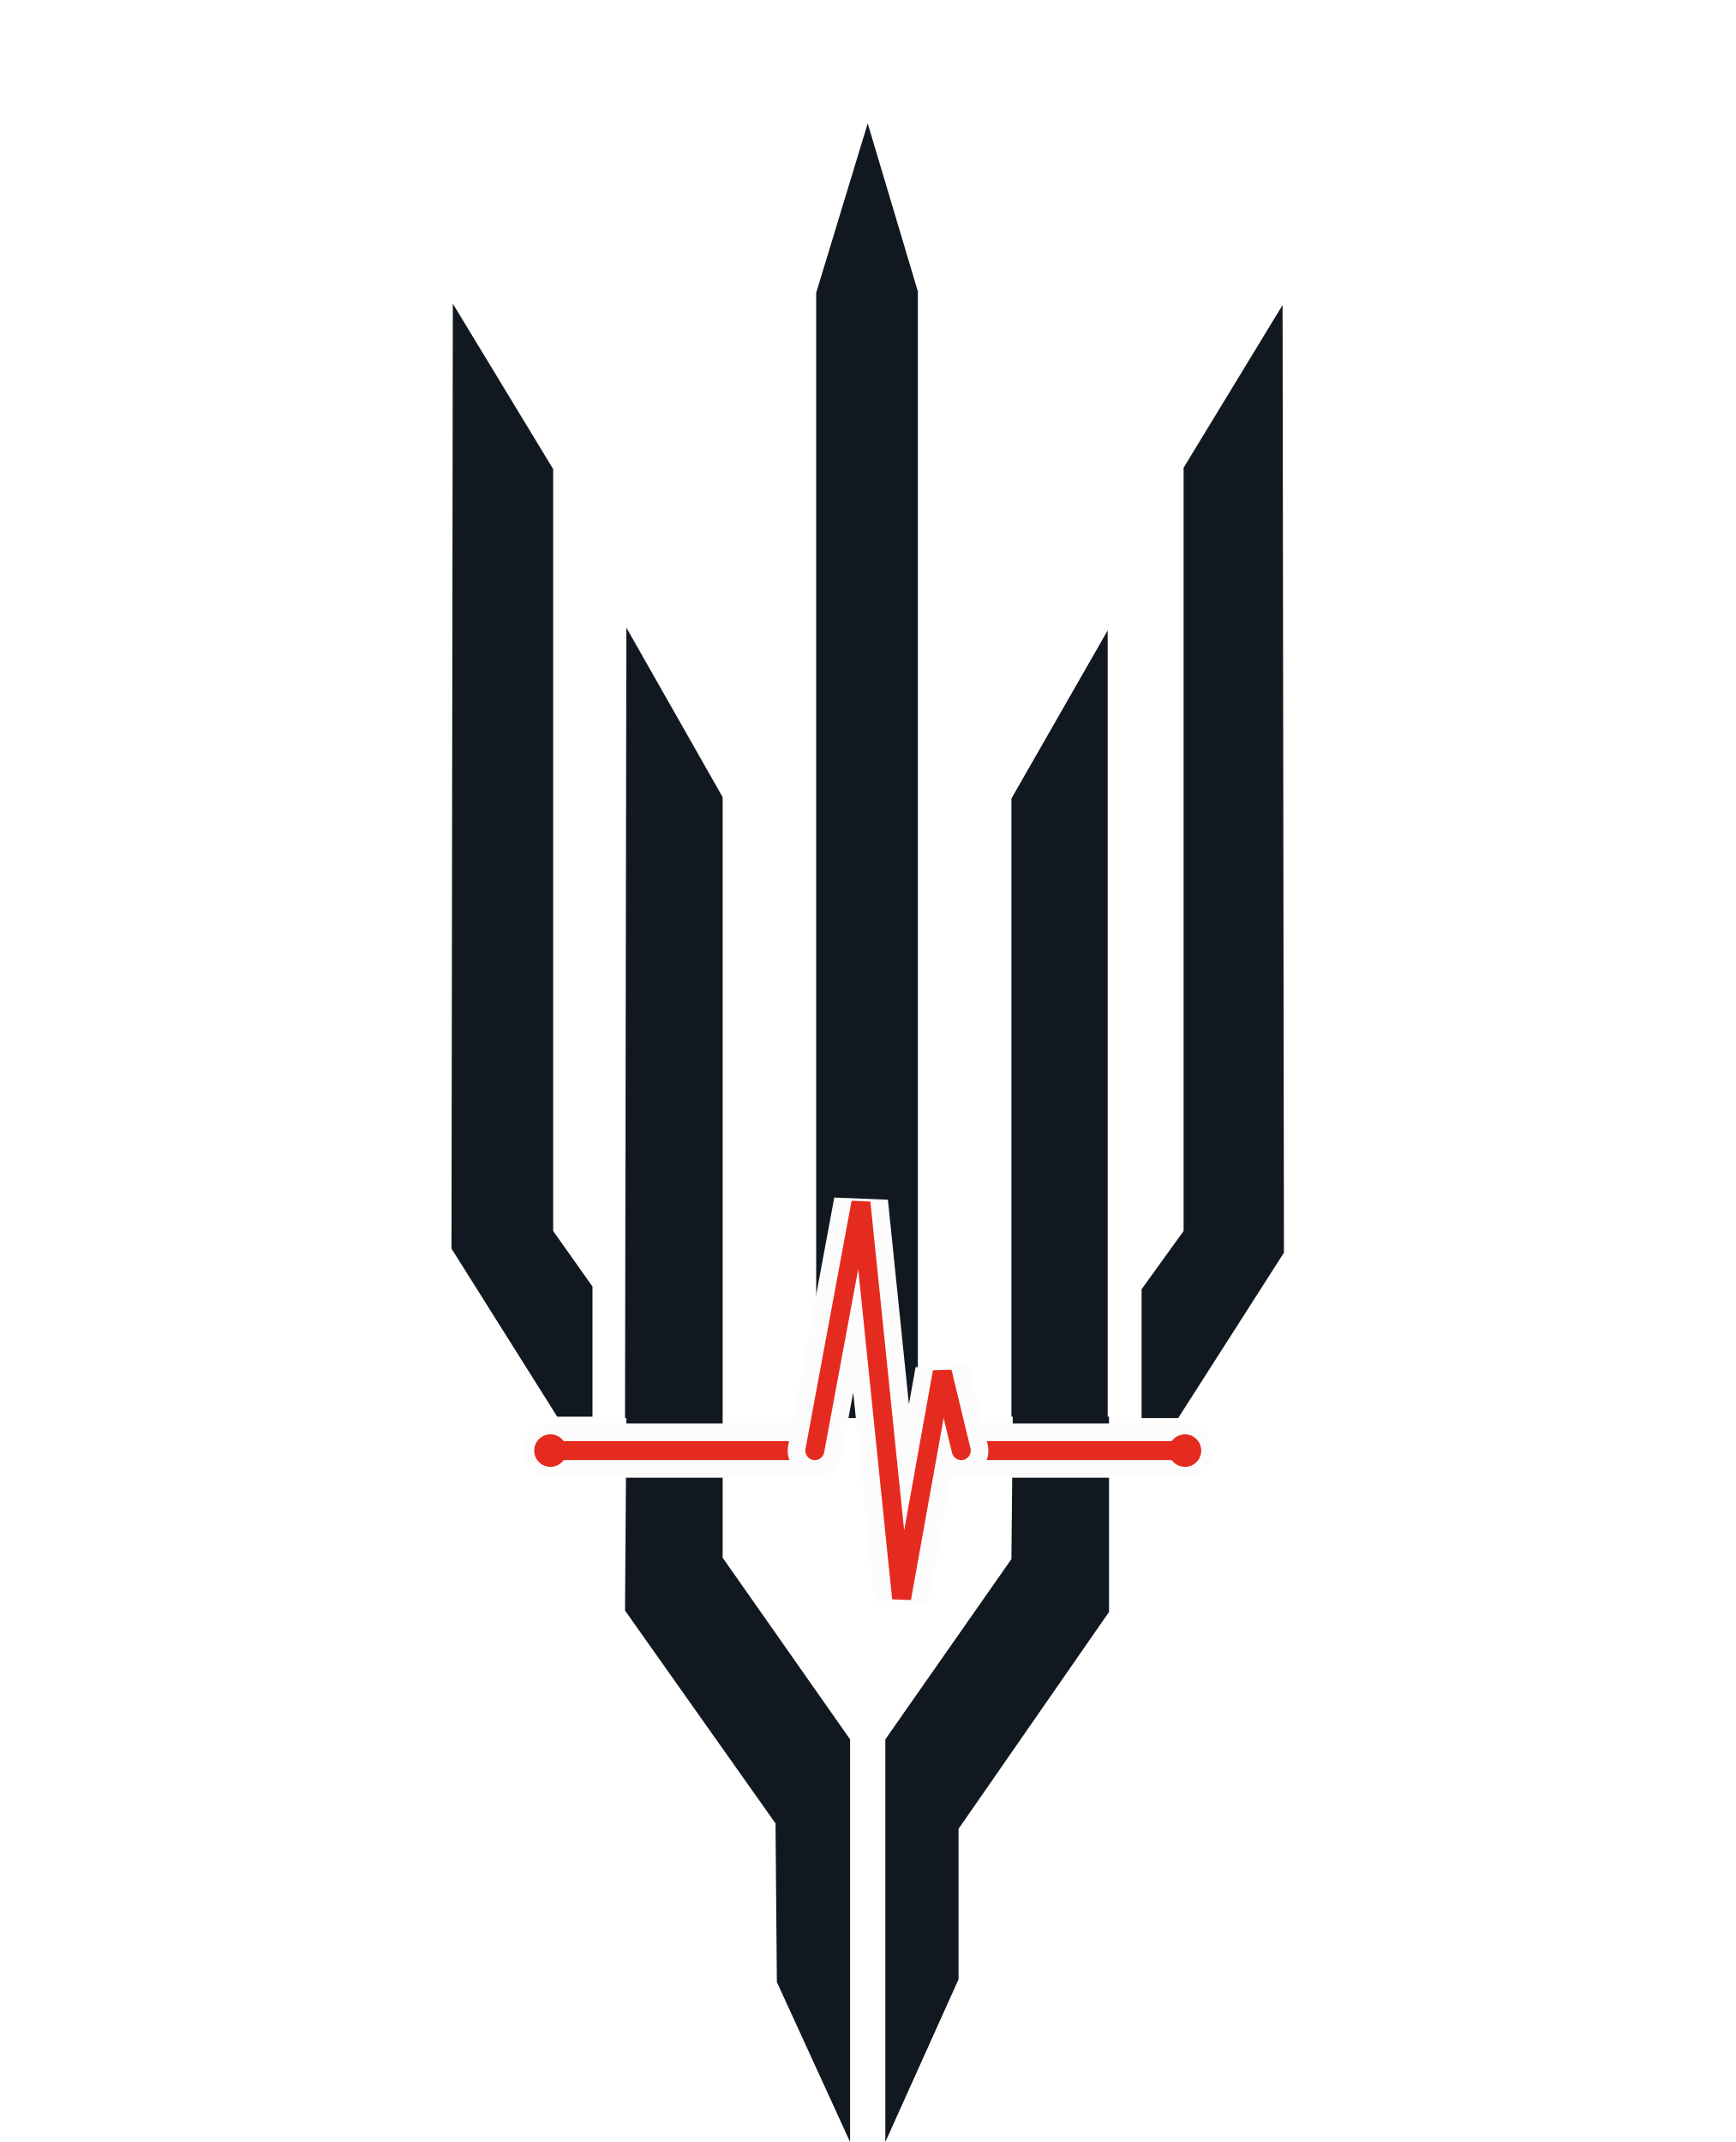
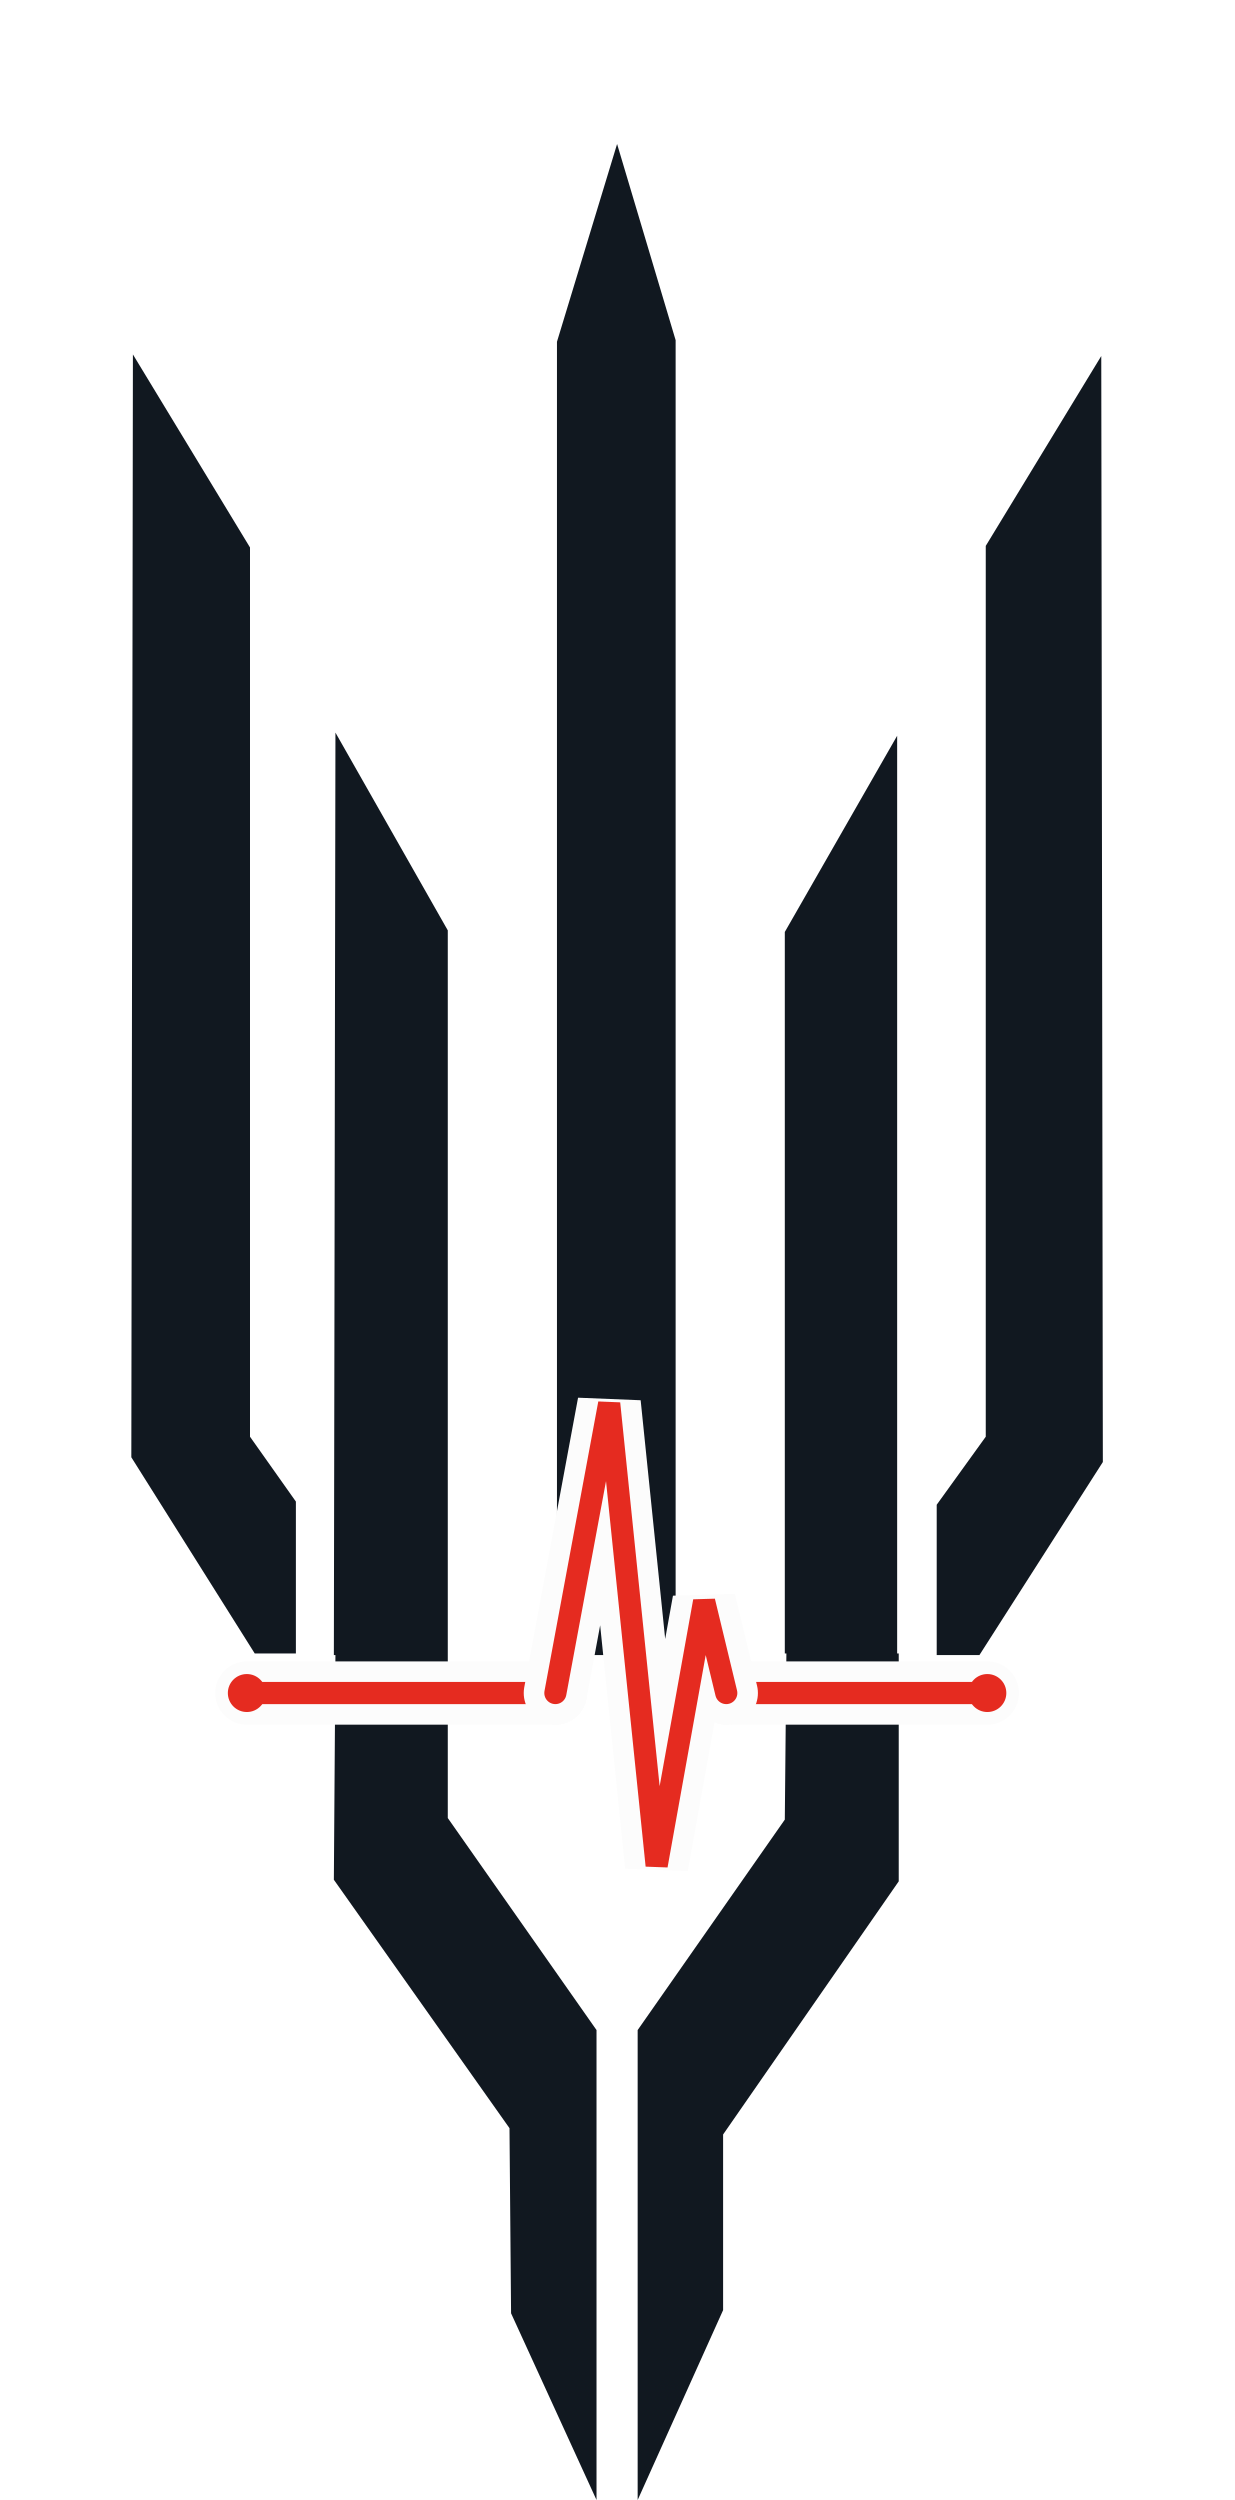
- <svg xmlns="http://www.w3.org/2000/svg" viewBox="0 0 128 158" fill="none">
+ <svg xmlns="http://www.w3.org/2000/svg" viewBox="25 0 78 158" fill="none">
  <style>
		.iron-creed-mark__ink { fill: #111820; }
		.iron-creed-mark__outline { stroke: #fcfcfc; }
		@media (prefers-color-scheme: dark) {
			.iron-creed-mark__ink { fill: #f4f6f5; }
			.iron-creed-mark__outline { stroke: #111416; }
		}
	</style>
  <path class="iron-creed-mark__ink" d="M64 9.1L67.7 21.5V104.6H60.2V21.6ZM33.4 22.4L40.8 34.6V90.8L43.7 94.9V104.5H41.1L33.3 92.1ZM94.6 22.5L94.7 92.4L86.9 104.6H84.2V95.1L87.3 90.8V34.5ZM46.2 46.3L53.3 58.8V104.6H46.1ZM81.7 46.5V104.5H74.6V58.9ZM46.2 104.5H53.3V114.9L62.7 128.3V158L57.3 146.2L57.2 134.5L46.1 118.8ZM74.7 104.5H81.8V118.9L70.7 134.9V146L65.3 158V128.3L74.6 115Z" />
  <path class="iron-creed-mark__outline" d="M40.6 107H60.1M70.9 107H87.4" stroke-width="4" stroke-linecap="round" stroke-linejoin="miter" />
  <path d="M40.6 107H60.1M70.9 107H87.4" stroke="#e52b20" stroke-width="1.4" stroke-linecap="round" stroke-linejoin="miter" />
  <path class="iron-creed-mark__outline" d="M60.1 107L63.5 88.7L66.5 117.9L69.5 101.2L70.9 107" stroke-width="4" stroke-linecap="round" stroke-linejoin="miter" />
  <path d="M60.1 107L63.5 88.7L66.5 117.9L69.5 101.2L70.9 107" stroke="#e52b20" stroke-width="1.4" stroke-linecap="round" stroke-linejoin="miter" />
  <circle cx="40.6" cy="107" r="1.2" fill="#e52b20" />
  <circle cx="87.4" cy="107" r="1.2" fill="#e52b20" />
</svg>
